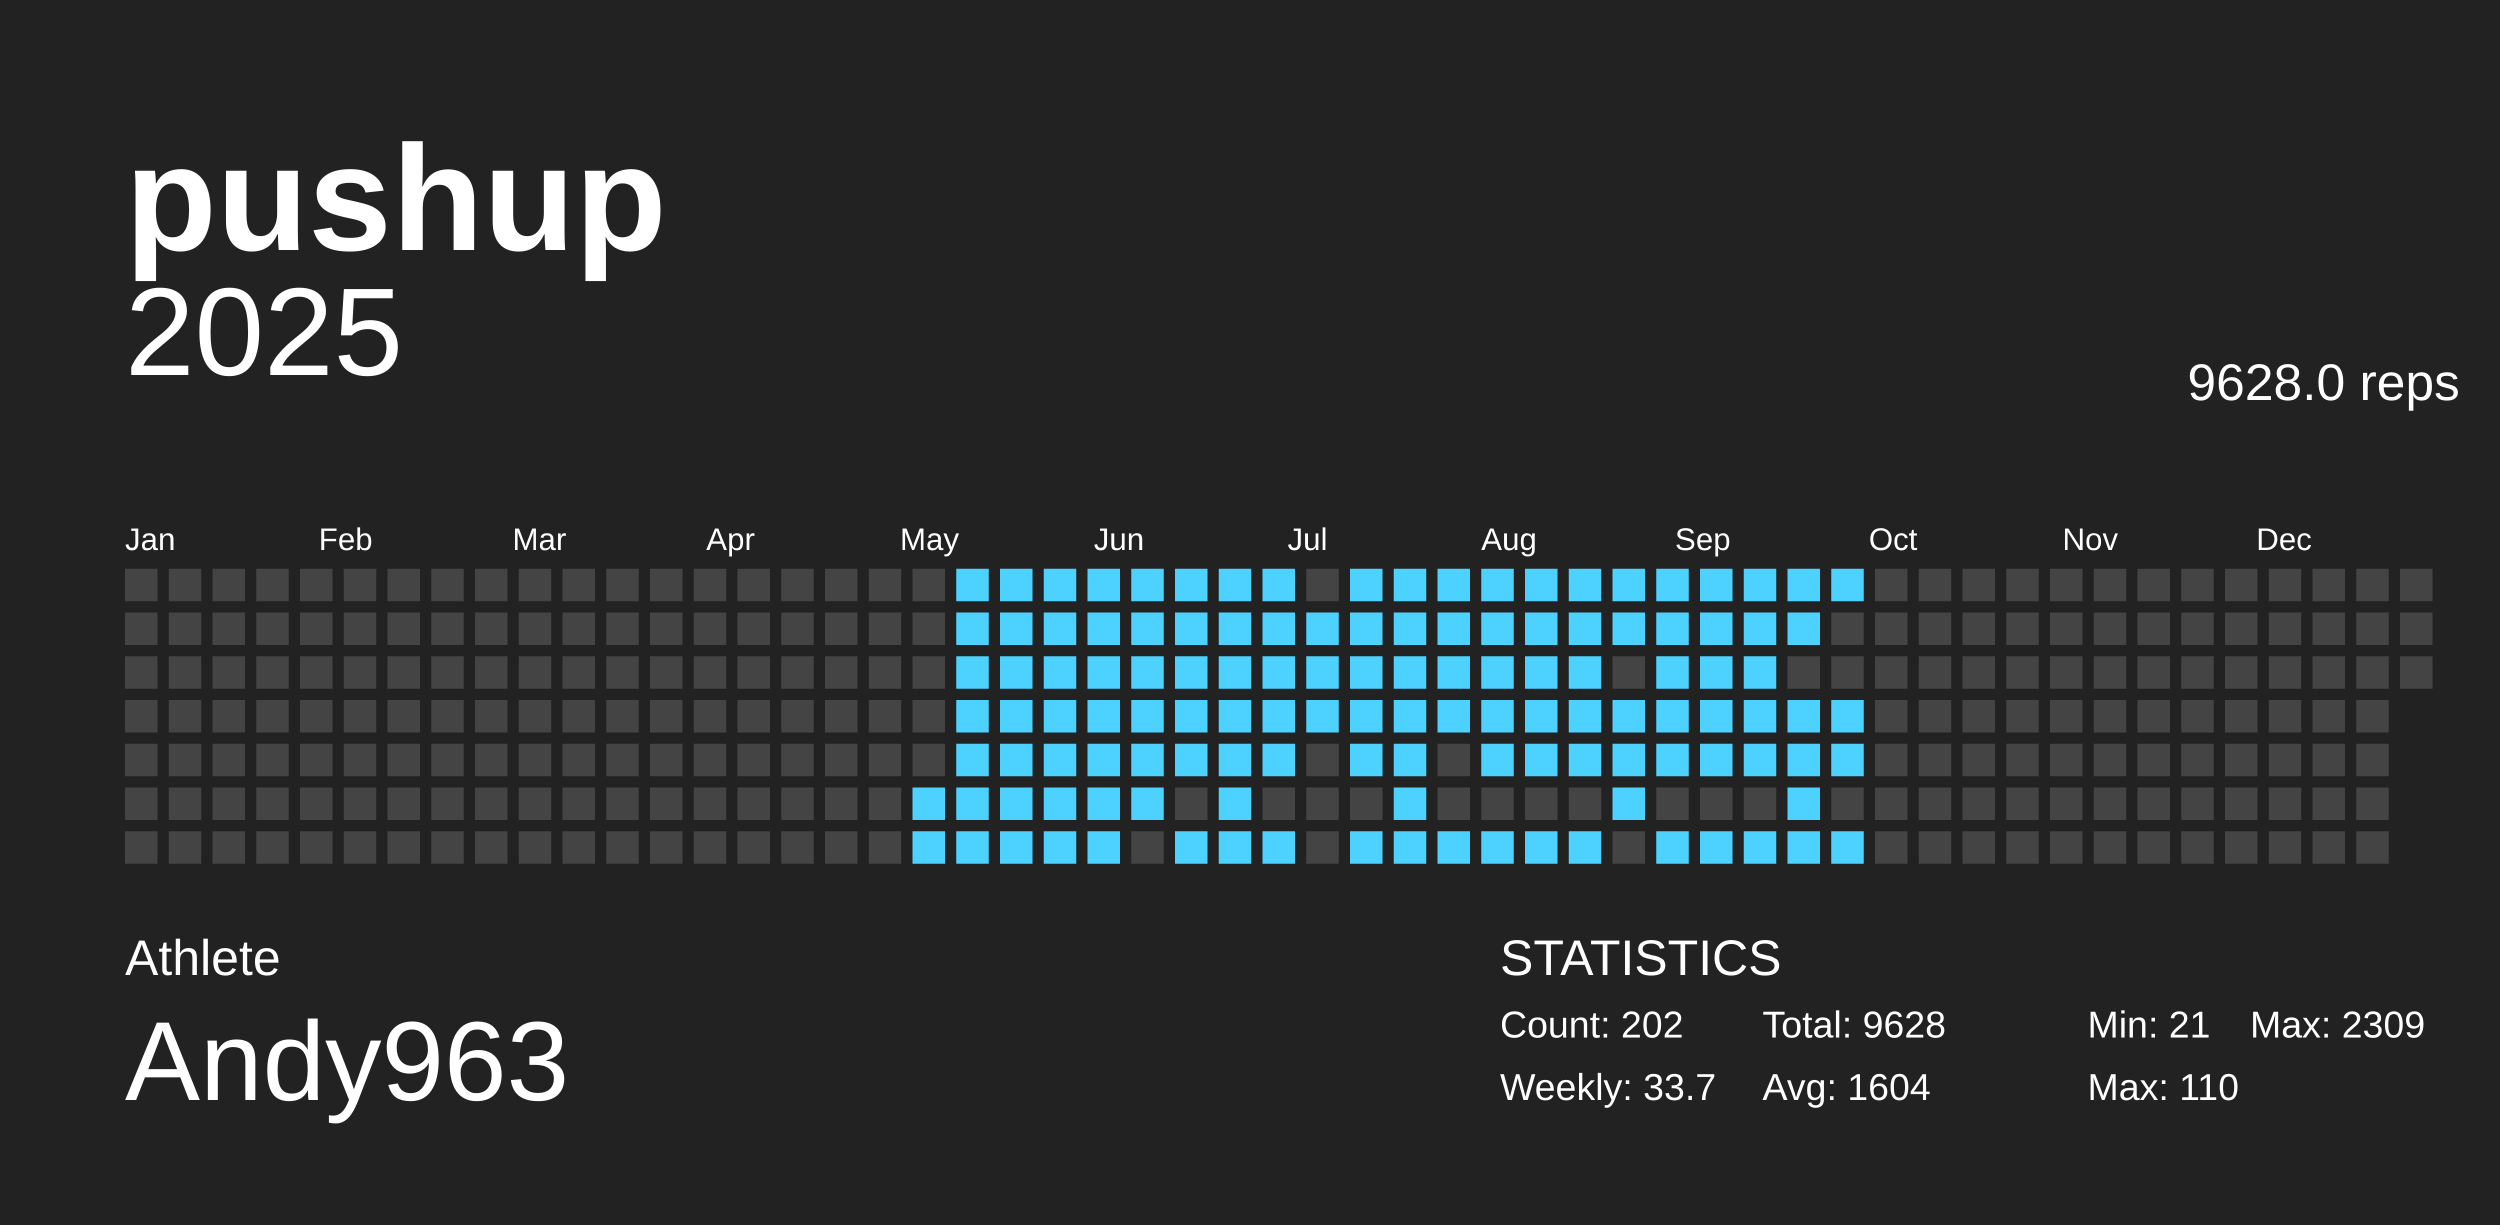
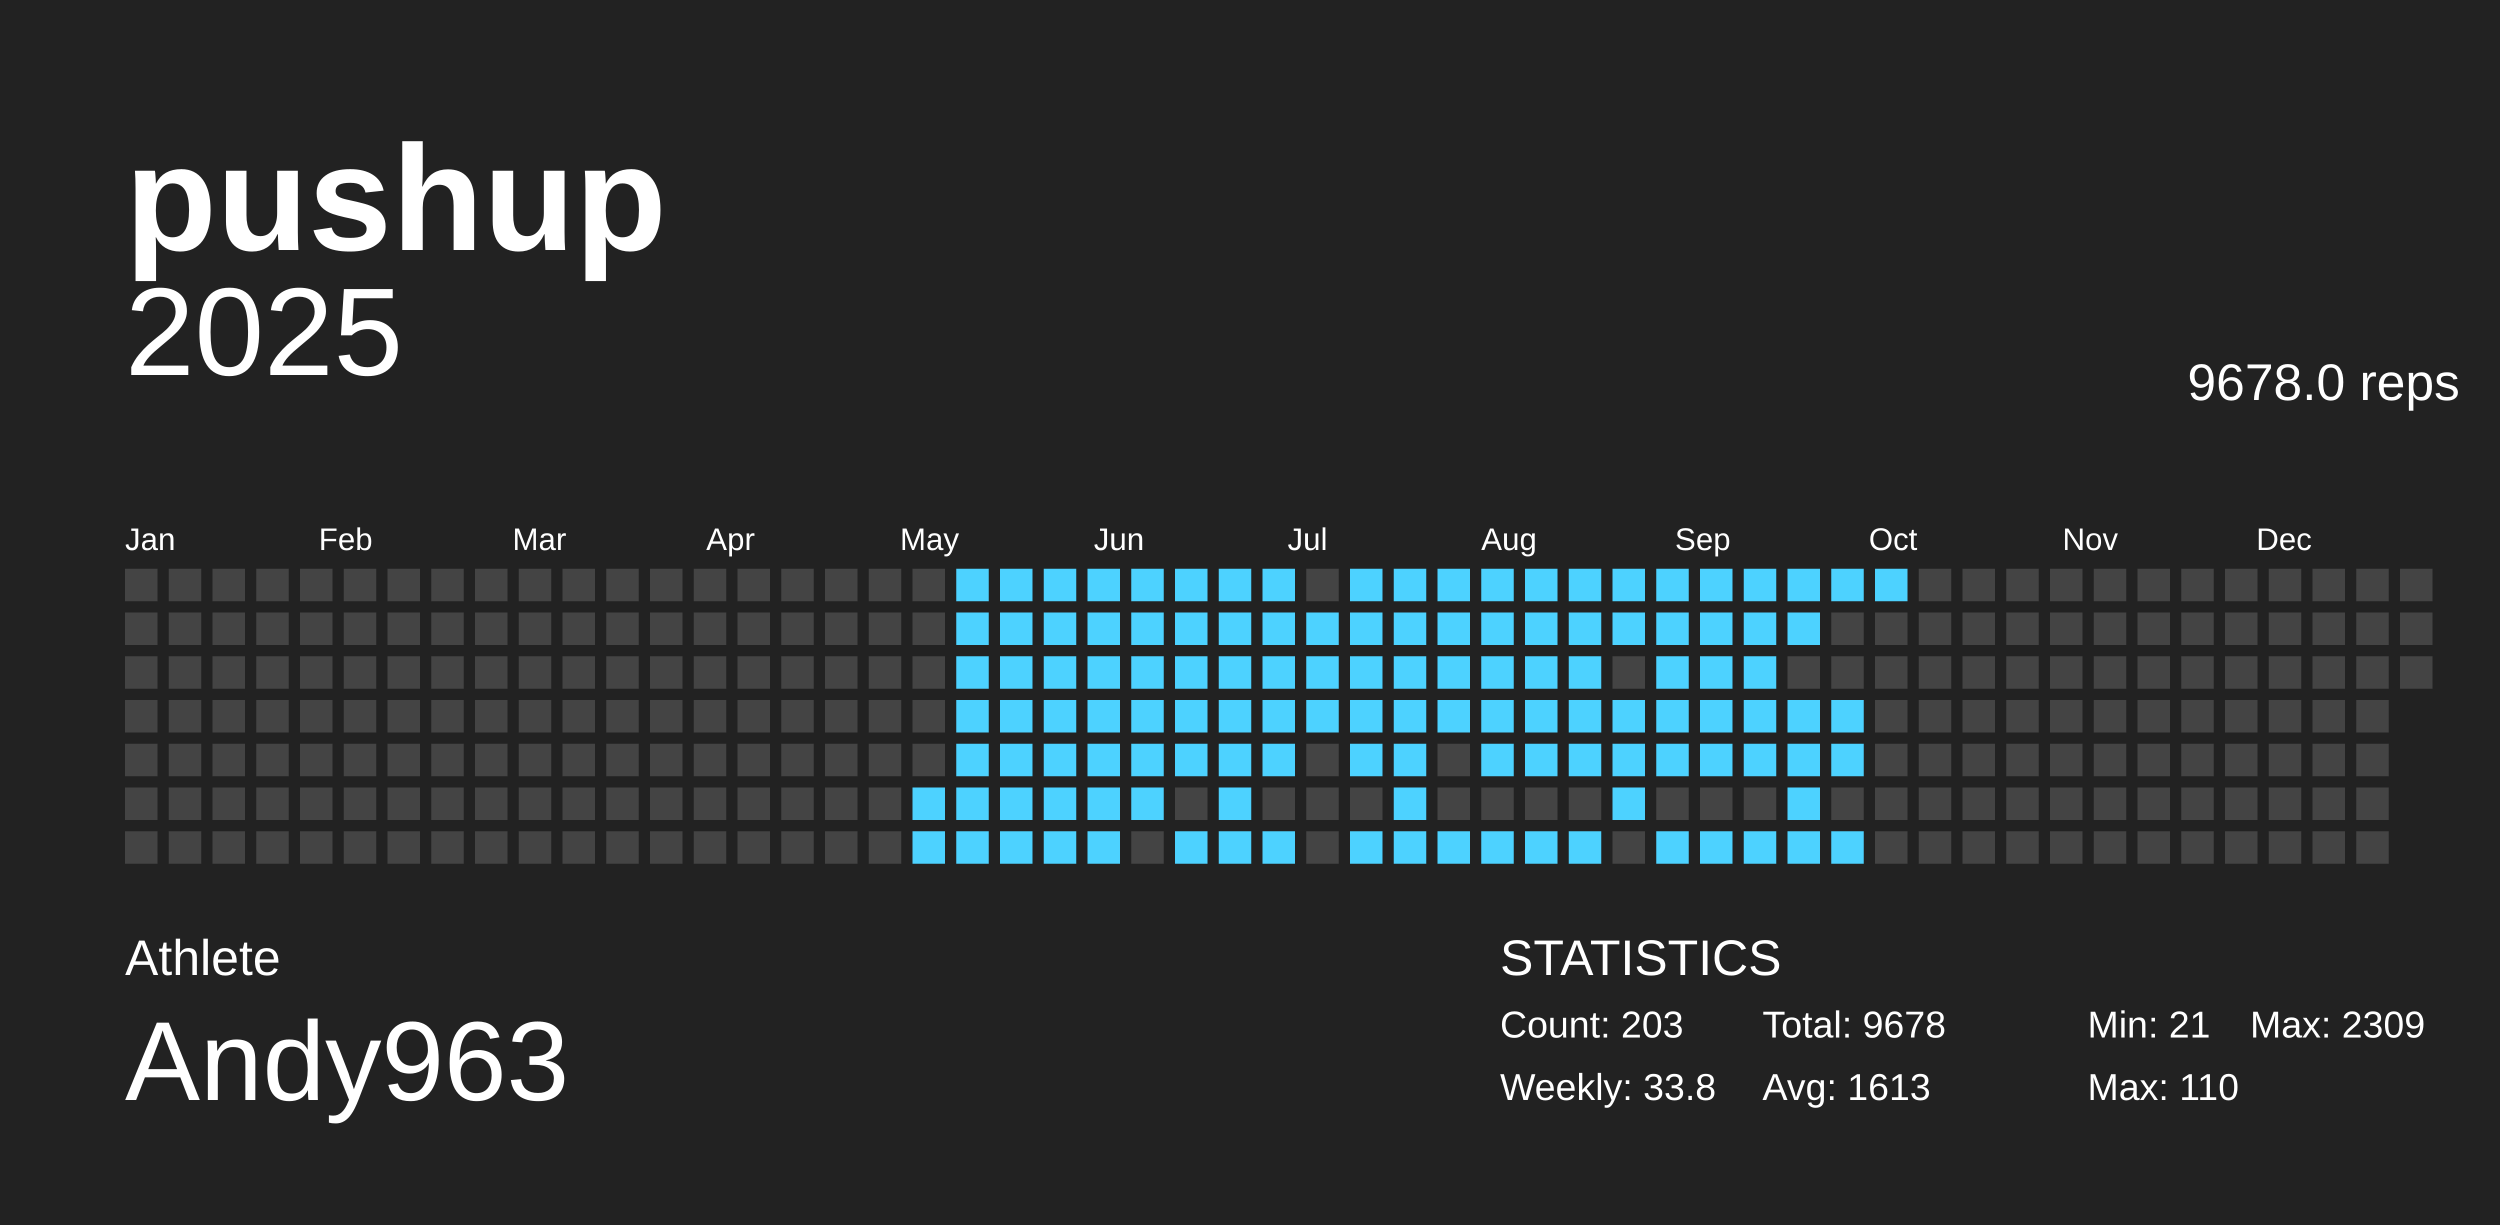
<svg xmlns="http://www.w3.org/2000/svg" baseProfile="full" height="98mm" version="1.1" viewBox="0,0,200,98" width="200mm">
  <defs />
  <g>
    <rect fill="#222222" height="98" width="200" x="0" y="0" />
    <g id="year2025">
      <text alignment-baseline="hanging" fill="#FFFFFF" style="font-size:10.0px; font-family:Arial;" x="10" y="30">2025</text>
-       <text alignment-baseline="hanging" fill="#FFFFFF" style="font-size:4.125px; font-family:Arial;" x="175" y="32">9628.0 reps</text>
+       <text alignment-baseline="hanging" fill="#FFFFFF" style="font-size:4.125px; font-family:Arial;" x="175" y="32">9678.0 reps</text>
      <text fill="#FFFFFF" style="font-size:2.5px; font-family:Arial" x="10.0" y="44">Jan</text>
      <text fill="#FFFFFF" style="font-size:2.5px; font-family:Arial" x="25.5" y="44">Feb</text>
      <text fill="#FFFFFF" style="font-size:2.5px; font-family:Arial" x="41.0" y="44">Mar</text>
      <text fill="#FFFFFF" style="font-size:2.5px; font-family:Arial" x="56.5" y="44">Apr</text>
      <text fill="#FFFFFF" style="font-size:2.5px; font-family:Arial" x="72.0" y="44">May</text>
      <text fill="#FFFFFF" style="font-size:2.5px; font-family:Arial" x="87.5" y="44">Jun</text>
      <text fill="#FFFFFF" style="font-size:2.5px; font-family:Arial" x="103.0" y="44">Jul</text>
      <text fill="#FFFFFF" style="font-size:2.5px; font-family:Arial" x="118.5" y="44">Aug</text>
      <text fill="#FFFFFF" style="font-size:2.5px; font-family:Arial" x="134.0" y="44">Sep</text>
      <text fill="#FFFFFF" style="font-size:2.5px; font-family:Arial" x="149.5" y="44">Oct</text>
      <text fill="#FFFFFF" style="font-size:2.5px; font-family:Arial" x="165.0" y="44">Nov</text>
      <text fill="#FFFFFF" style="font-size:2.5px; font-family:Arial" x="180.5" y="44">Dec</text>
      <rect fill="#444444" height="2.6" width="2.6" x="10.0" y="45.5" />
      <rect fill="#444444" height="2.6" width="2.6" x="10.0" y="49.0" />
      <rect fill="#444444" height="2.6" width="2.6" x="10.0" y="52.5" />
      <rect fill="#444444" height="2.6" width="2.6" x="10.0" y="56.0" />
      <rect fill="#444444" height="2.6" width="2.6" x="10.0" y="59.5" />
      <rect fill="#444444" height="2.6" width="2.6" x="10.0" y="63.0" />
      <rect fill="#444444" height="2.6" width="2.6" x="10.0" y="66.5" />
      <rect fill="#444444" height="2.6" width="2.6" x="13.5" y="45.5" />
      <rect fill="#444444" height="2.6" width="2.6" x="13.5" y="49.0" />
      <rect fill="#444444" height="2.6" width="2.6" x="13.5" y="52.5" />
      <rect fill="#444444" height="2.6" width="2.6" x="13.5" y="56.0" />
      <rect fill="#444444" height="2.6" width="2.6" x="13.5" y="59.5" />
      <rect fill="#444444" height="2.6" width="2.6" x="13.5" y="63.0" />
      <rect fill="#444444" height="2.6" width="2.6" x="13.5" y="66.5" />
      <rect fill="#444444" height="2.6" width="2.6" x="17.0" y="45.5" />
      <rect fill="#444444" height="2.6" width="2.6" x="17.0" y="49.0" />
      <rect fill="#444444" height="2.6" width="2.6" x="17.0" y="52.5" />
      <rect fill="#444444" height="2.6" width="2.6" x="17.0" y="56.0" />
      <rect fill="#444444" height="2.6" width="2.6" x="17.0" y="59.5" />
      <rect fill="#444444" height="2.6" width="2.6" x="17.0" y="63.0" />
      <rect fill="#444444" height="2.6" width="2.6" x="17.0" y="66.5" />
      <rect fill="#444444" height="2.6" width="2.6" x="20.5" y="45.5" />
      <rect fill="#444444" height="2.6" width="2.6" x="20.5" y="49.0" />
      <rect fill="#444444" height="2.6" width="2.6" x="20.5" y="52.5" />
      <rect fill="#444444" height="2.6" width="2.6" x="20.5" y="56.0" />
      <rect fill="#444444" height="2.6" width="2.6" x="20.5" y="59.5" />
      <rect fill="#444444" height="2.6" width="2.6" x="20.5" y="63.0" />
      <rect fill="#444444" height="2.6" width="2.6" x="20.5" y="66.5" />
      <rect fill="#444444" height="2.6" width="2.6" x="24.0" y="45.5" />
      <rect fill="#444444" height="2.6" width="2.6" x="24.0" y="49.0" />
      <rect fill="#444444" height="2.6" width="2.6" x="24.0" y="52.5" />
      <rect fill="#444444" height="2.6" width="2.6" x="24.0" y="56.0" />
      <rect fill="#444444" height="2.6" width="2.6" x="24.0" y="59.5" />
      <rect fill="#444444" height="2.6" width="2.6" x="24.0" y="63.0" />
      <rect fill="#444444" height="2.6" width="2.6" x="24.0" y="66.5" />
      <rect fill="#444444" height="2.6" width="2.6" x="27.5" y="45.5" />
      <rect fill="#444444" height="2.6" width="2.6" x="27.5" y="49.0" />
      <rect fill="#444444" height="2.6" width="2.6" x="27.5" y="52.5" />
      <rect fill="#444444" height="2.6" width="2.6" x="27.5" y="56.0" />
      <rect fill="#444444" height="2.6" width="2.6" x="27.5" y="59.5" />
      <rect fill="#444444" height="2.6" width="2.6" x="27.5" y="63.0" />
      <rect fill="#444444" height="2.6" width="2.6" x="27.5" y="66.5" />
      <rect fill="#444444" height="2.6" width="2.6" x="31.0" y="45.5" />
      <rect fill="#444444" height="2.6" width="2.6" x="31.0" y="49.0" />
      <rect fill="#444444" height="2.6" width="2.6" x="31.0" y="52.5" />
      <rect fill="#444444" height="2.6" width="2.6" x="31.0" y="56.0" />
      <rect fill="#444444" height="2.6" width="2.6" x="31.0" y="59.5" />
      <rect fill="#444444" height="2.6" width="2.6" x="31.0" y="63.0" />
      <rect fill="#444444" height="2.6" width="2.6" x="31.0" y="66.5" />
      <rect fill="#444444" height="2.6" width="2.6" x="34.5" y="45.5" />
      <rect fill="#444444" height="2.6" width="2.6" x="34.5" y="49.0" />
      <rect fill="#444444" height="2.6" width="2.6" x="34.5" y="52.5" />
      <rect fill="#444444" height="2.6" width="2.6" x="34.5" y="56.0" />
      <rect fill="#444444" height="2.6" width="2.6" x="34.5" y="59.5" />
      <rect fill="#444444" height="2.6" width="2.6" x="34.5" y="63.0" />
      <rect fill="#444444" height="2.6" width="2.6" x="34.5" y="66.5" />
      <rect fill="#444444" height="2.6" width="2.6" x="38.0" y="45.5" />
      <rect fill="#444444" height="2.6" width="2.6" x="38.0" y="49.0" />
      <rect fill="#444444" height="2.6" width="2.6" x="38.0" y="52.5" />
      <rect fill="#444444" height="2.6" width="2.6" x="38.0" y="56.0" />
      <rect fill="#444444" height="2.6" width="2.6" x="38.0" y="59.5" />
      <rect fill="#444444" height="2.6" width="2.6" x="38.0" y="63.0" />
      <rect fill="#444444" height="2.6" width="2.6" x="38.0" y="66.5" />
      <rect fill="#444444" height="2.6" width="2.6" x="41.5" y="45.5" />
      <rect fill="#444444" height="2.6" width="2.6" x="41.5" y="49.0" />
      <rect fill="#444444" height="2.6" width="2.6" x="41.5" y="52.5" />
      <rect fill="#444444" height="2.6" width="2.6" x="41.5" y="56.0" />
      <rect fill="#444444" height="2.6" width="2.6" x="41.5" y="59.5" />
      <rect fill="#444444" height="2.6" width="2.6" x="41.5" y="63.0" />
      <rect fill="#444444" height="2.6" width="2.6" x="41.5" y="66.5" />
      <rect fill="#444444" height="2.6" width="2.6" x="45.0" y="45.5" />
      <rect fill="#444444" height="2.6" width="2.6" x="45.0" y="49.0" />
      <rect fill="#444444" height="2.6" width="2.6" x="45.0" y="52.5" />
      <rect fill="#444444" height="2.6" width="2.6" x="45.0" y="56.0" />
      <rect fill="#444444" height="2.6" width="2.6" x="45.0" y="59.5" />
      <rect fill="#444444" height="2.6" width="2.6" x="45.0" y="63.0" />
      <rect fill="#444444" height="2.6" width="2.6" x="45.0" y="66.5" />
      <rect fill="#444444" height="2.6" width="2.6" x="48.5" y="45.5" />
      <rect fill="#444444" height="2.6" width="2.6" x="48.5" y="49.0" />
      <rect fill="#444444" height="2.6" width="2.6" x="48.5" y="52.5" />
      <rect fill="#444444" height="2.6" width="2.6" x="48.5" y="56.0" />
      <rect fill="#444444" height="2.6" width="2.6" x="48.5" y="59.5" />
      <rect fill="#444444" height="2.6" width="2.6" x="48.5" y="63.0" />
      <rect fill="#444444" height="2.6" width="2.6" x="48.5" y="66.5" />
      <rect fill="#444444" height="2.6" width="2.6" x="52.0" y="45.5" />
      <rect fill="#444444" height="2.6" width="2.6" x="52.0" y="49.0" />
      <rect fill="#444444" height="2.6" width="2.6" x="52.0" y="52.5" />
      <rect fill="#444444" height="2.6" width="2.6" x="52.0" y="56.0" />
      <rect fill="#444444" height="2.6" width="2.6" x="52.0" y="59.5" />
      <rect fill="#444444" height="2.6" width="2.6" x="52.0" y="63.0" />
      <rect fill="#444444" height="2.6" width="2.6" x="52.0" y="66.5" />
      <rect fill="#444444" height="2.6" width="2.6" x="55.5" y="45.5" />
      <rect fill="#444444" height="2.6" width="2.6" x="55.5" y="49.0" />
      <rect fill="#444444" height="2.6" width="2.6" x="55.5" y="52.5" />
      <rect fill="#444444" height="2.6" width="2.6" x="55.5" y="56.0" />
      <rect fill="#444444" height="2.6" width="2.6" x="55.5" y="59.5" />
      <rect fill="#444444" height="2.6" width="2.6" x="55.5" y="63.0" />
      <rect fill="#444444" height="2.6" width="2.6" x="55.5" y="66.5" />
      <rect fill="#444444" height="2.6" width="2.6" x="59.0" y="45.5" />
      <rect fill="#444444" height="2.6" width="2.6" x="59.0" y="49.0" />
      <rect fill="#444444" height="2.6" width="2.6" x="59.0" y="52.5" />
      <rect fill="#444444" height="2.6" width="2.6" x="59.0" y="56.0" />
      <rect fill="#444444" height="2.6" width="2.6" x="59.0" y="59.5" />
      <rect fill="#444444" height="2.6" width="2.6" x="59.0" y="63.0" />
      <rect fill="#444444" height="2.6" width="2.6" x="59.0" y="66.5" />
      <rect fill="#444444" height="2.6" width="2.6" x="62.5" y="45.5" />
      <rect fill="#444444" height="2.6" width="2.6" x="62.5" y="49.0" />
      <rect fill="#444444" height="2.6" width="2.6" x="62.5" y="52.5" />
      <rect fill="#444444" height="2.6" width="2.6" x="62.5" y="56.0" />
      <rect fill="#444444" height="2.6" width="2.6" x="62.5" y="59.5" />
      <rect fill="#444444" height="2.6" width="2.6" x="62.5" y="63.0" />
      <rect fill="#444444" height="2.6" width="2.6" x="62.5" y="66.5" />
      <rect fill="#444444" height="2.6" width="2.6" x="66.0" y="45.5" />
      <rect fill="#444444" height="2.6" width="2.6" x="66.0" y="49.0" />
      <rect fill="#444444" height="2.6" width="2.6" x="66.0" y="52.5" />
      <rect fill="#444444" height="2.6" width="2.6" x="66.0" y="56.0" />
      <rect fill="#444444" height="2.6" width="2.6" x="66.0" y="59.5" />
      <rect fill="#444444" height="2.6" width="2.6" x="66.0" y="63.0" />
      <rect fill="#444444" height="2.6" width="2.6" x="66.0" y="66.5" />
      <rect fill="#444444" height="2.6" width="2.6" x="69.5" y="45.5" />
      <rect fill="#444444" height="2.6" width="2.6" x="69.5" y="49.0" />
      <rect fill="#444444" height="2.6" width="2.6" x="69.5" y="52.5" />
      <rect fill="#444444" height="2.6" width="2.6" x="69.5" y="56.0" />
      <rect fill="#444444" height="2.6" width="2.6" x="69.5" y="59.5" />
      <rect fill="#444444" height="2.6" width="2.6" x="69.5" y="63.0" />
      <rect fill="#444444" height="2.6" width="2.6" x="69.5" y="66.5" />
      <rect fill="#444444" height="2.6" width="2.6" x="73.0" y="45.5" />
      <rect fill="#444444" height="2.6" width="2.6" x="73.0" y="49.0" />
      <rect fill="#444444" height="2.6" width="2.6" x="73.0" y="52.5" />
      <rect fill="#444444" height="2.6" width="2.6" x="73.0" y="56.0" />
      <rect fill="#444444" height="2.6" width="2.6" x="73.0" y="59.5" />
      <rect fill="#4dd2ff" height="2.6" width="2.6" x="73.0" y="63.0" />
      <rect fill="#4dd2ff" height="2.6" width="2.6" x="73.0" y="66.5" />
      <rect fill="#4dd2ff" height="2.6" width="2.6" x="76.5" y="45.5" />
      <rect fill="#4dd2ff" height="2.6" width="2.6" x="76.5" y="49.0" />
      <rect fill="#4dd2ff" height="2.6" width="2.6" x="76.5" y="52.5" />
      <rect fill="#4dd2ff" height="2.6" width="2.6" x="76.5" y="56.0" />
      <rect fill="#4dd2ff" height="2.6" width="2.6" x="76.5" y="59.5" />
      <rect fill="#4dd2ff" height="2.6" width="2.6" x="76.5" y="63.0" />
      <rect fill="#4dd2ff" height="2.6" width="2.6" x="76.5" y="66.5" />
      <rect fill="#4dd2ff" height="2.6" width="2.6" x="80.0" y="45.5" />
      <rect fill="#4dd2ff" height="2.6" width="2.6" x="80.0" y="49.0" />
      <rect fill="#4dd2ff" height="2.6" width="2.6" x="80.0" y="52.5" />
      <rect fill="#4dd2ff" height="2.6" width="2.6" x="80.0" y="56.0" />
      <rect fill="#4dd2ff" height="2.6" width="2.6" x="80.0" y="59.5" />
      <rect fill="#4dd2ff" height="2.6" width="2.6" x="80.0" y="63.0" />
      <rect fill="#4dd2ff" height="2.6" width="2.6" x="80.0" y="66.5" />
      <rect fill="#4dd2ff" height="2.6" width="2.6" x="83.5" y="45.5" />
      <rect fill="#4dd2ff" height="2.6" width="2.6" x="83.5" y="49.0" />
      <rect fill="#4dd2ff" height="2.6" width="2.6" x="83.5" y="52.5" />
      <rect fill="#4dd2ff" height="2.6" width="2.6" x="83.5" y="56.0" />
      <rect fill="#4dd2ff" height="2.6" width="2.6" x="83.5" y="59.5" />
      <rect fill="#4dd2ff" height="2.6" width="2.6" x="83.5" y="63.0" />
      <rect fill="#4dd2ff" height="2.6" width="2.6" x="83.5" y="66.5" />
      <rect fill="#4dd2ff" height="2.6" width="2.6" x="87.0" y="45.5" />
      <rect fill="#4dd2ff" height="2.6" width="2.6" x="87.0" y="49.0" />
      <rect fill="#4dd2ff" height="2.6" width="2.6" x="87.0" y="52.5" />
      <rect fill="#4dd2ff" height="2.6" width="2.6" x="87.0" y="56.0" />
      <rect fill="#4dd2ff" height="2.6" width="2.6" x="87.0" y="59.5" />
      <rect fill="#4dd2ff" height="2.6" width="2.6" x="87.0" y="63.0" />
      <rect fill="#4dd2ff" height="2.6" width="2.6" x="87.0" y="66.5" />
      <rect fill="#4dd2ff" height="2.6" width="2.6" x="90.5" y="45.5" />
      <rect fill="#4dd2ff" height="2.6" width="2.6" x="90.5" y="49.0" />
      <rect fill="#4dd2ff" height="2.6" width="2.6" x="90.5" y="52.5" />
      <rect fill="#4dd2ff" height="2.6" width="2.6" x="90.5" y="56.0" />
      <rect fill="#4dd2ff" height="2.6" width="2.6" x="90.5" y="59.5" />
      <rect fill="#4dd2ff" height="2.6" width="2.6" x="90.5" y="63.0" />
      <rect fill="#444444" height="2.6" width="2.6" x="90.5" y="66.5" />
      <rect fill="#4dd2ff" height="2.6" width="2.6" x="94.0" y="45.5" />
      <rect fill="#4dd2ff" height="2.6" width="2.6" x="94.0" y="49.0" />
      <rect fill="#4dd2ff" height="2.6" width="2.6" x="94.0" y="52.5" />
      <rect fill="#4dd2ff" height="2.6" width="2.6" x="94.0" y="56.0" />
      <rect fill="#4dd2ff" height="2.6" width="2.6" x="94.0" y="59.5" />
      <rect fill="#444444" height="2.6" width="2.6" x="94.0" y="63.0" />
      <rect fill="#4dd2ff" height="2.6" width="2.6" x="94.0" y="66.5" />
      <rect fill="#4dd2ff" height="2.6" width="2.6" x="97.5" y="45.5" />
      <rect fill="#4dd2ff" height="2.6" width="2.6" x="97.5" y="49.0" />
      <rect fill="#4dd2ff" height="2.6" width="2.6" x="97.5" y="52.5" />
      <rect fill="#4dd2ff" height="2.6" width="2.6" x="97.5" y="56.0" />
      <rect fill="#4dd2ff" height="2.6" width="2.6" x="97.5" y="59.5" />
      <rect fill="#4dd2ff" height="2.6" width="2.6" x="97.5" y="63.0" />
      <rect fill="#4dd2ff" height="2.6" width="2.6" x="97.5" y="66.5" />
      <rect fill="#4dd2ff" height="2.6" width="2.6" x="101.0" y="45.5" />
      <rect fill="#4dd2ff" height="2.6" width="2.6" x="101.0" y="49.0" />
      <rect fill="#4dd2ff" height="2.6" width="2.6" x="101.0" y="52.5" />
      <rect fill="#4dd2ff" height="2.6" width="2.6" x="101.0" y="56.0" />
      <rect fill="#4dd2ff" height="2.6" width="2.6" x="101.0" y="59.5" />
      <rect fill="#444444" height="2.6" width="2.6" x="101.0" y="63.0" />
      <rect fill="#4dd2ff" height="2.6" width="2.6" x="101.0" y="66.5" />
      <rect fill="#444444" height="2.6" width="2.6" x="104.5" y="45.5" />
      <rect fill="#4dd2ff" height="2.6" width="2.6" x="104.5" y="49.0" />
      <rect fill="#4dd2ff" height="2.6" width="2.6" x="104.5" y="52.5" />
      <rect fill="#4dd2ff" height="2.6" width="2.6" x="104.5" y="56.0" />
      <rect fill="#444444" height="2.6" width="2.6" x="104.5" y="59.5" />
      <rect fill="#444444" height="2.6" width="2.6" x="104.5" y="63.0" />
      <rect fill="#444444" height="2.6" width="2.6" x="104.5" y="66.5" />
      <rect fill="#4dd2ff" height="2.6" width="2.6" x="108.0" y="45.5" />
      <rect fill="#4dd2ff" height="2.6" width="2.6" x="108.0" y="49.0" />
      <rect fill="#4dd2ff" height="2.6" width="2.6" x="108.0" y="52.5" />
      <rect fill="#4dd2ff" height="2.6" width="2.6" x="108.0" y="56.0" />
      <rect fill="#4dd2ff" height="2.6" width="2.6" x="108.0" y="59.5" />
      <rect fill="#444444" height="2.6" width="2.6" x="108.0" y="63.0" />
      <rect fill="#4dd2ff" height="2.6" width="2.6" x="108.0" y="66.5" />
      <rect fill="#4dd2ff" height="2.6" width="2.6" x="111.5" y="45.5" />
      <rect fill="#4dd2ff" height="2.6" width="2.6" x="111.5" y="49.0" />
      <rect fill="#4dd2ff" height="2.6" width="2.6" x="111.5" y="52.5" />
      <rect fill="#4dd2ff" height="2.6" width="2.6" x="111.5" y="56.0" />
      <rect fill="#4dd2ff" height="2.6" width="2.6" x="111.5" y="59.5" />
      <rect fill="#4dd2ff" height="2.6" width="2.6" x="111.5" y="63.0" />
      <rect fill="#4dd2ff" height="2.6" width="2.6" x="111.5" y="66.5" />
      <rect fill="#4dd2ff" height="2.6" width="2.6" x="115.0" y="45.5" />
      <rect fill="#4dd2ff" height="2.6" width="2.6" x="115.0" y="49.0" />
      <rect fill="#4dd2ff" height="2.6" width="2.6" x="115.0" y="52.5" />
      <rect fill="#4dd2ff" height="2.6" width="2.6" x="115.0" y="56.0" />
      <rect fill="#444444" height="2.6" width="2.6" x="115.0" y="59.5" />
      <rect fill="#444444" height="2.6" width="2.6" x="115.0" y="63.0" />
      <rect fill="#4dd2ff" height="2.6" width="2.6" x="115.0" y="66.5" />
      <rect fill="#4dd2ff" height="2.6" width="2.6" x="118.5" y="45.5" />
      <rect fill="#4dd2ff" height="2.6" width="2.6" x="118.5" y="49.0" />
      <rect fill="#4dd2ff" height="2.6" width="2.6" x="118.5" y="52.5" />
      <rect fill="#4dd2ff" height="2.6" width="2.6" x="118.5" y="56.0" />
      <rect fill="#4dd2ff" height="2.6" width="2.6" x="118.5" y="59.5" />
      <rect fill="#444444" height="2.6" width="2.6" x="118.5" y="63.0" />
      <rect fill="#4dd2ff" height="2.6" width="2.6" x="118.5" y="66.5" />
      <rect fill="#4dd2ff" height="2.6" width="2.6" x="122.0" y="45.5" />
      <rect fill="#4dd2ff" height="2.6" width="2.6" x="122.0" y="49.0" />
      <rect fill="#4dd2ff" height="2.6" width="2.6" x="122.0" y="52.5" />
      <rect fill="#4dd2ff" height="2.6" width="2.6" x="122.0" y="56.0" />
      <rect fill="#4dd2ff" height="2.6" width="2.6" x="122.0" y="59.5" />
      <rect fill="#444444" height="2.6" width="2.6" x="122.0" y="63.0" />
      <rect fill="#4dd2ff" height="2.6" width="2.6" x="122.0" y="66.5" />
      <rect fill="#4dd2ff" height="2.6" width="2.6" x="125.5" y="45.5" />
      <rect fill="#4dd2ff" height="2.6" width="2.6" x="125.5" y="49.0" />
      <rect fill="#4dd2ff" height="2.6" width="2.6" x="125.5" y="52.5" />
      <rect fill="#4dd2ff" height="2.6" width="2.6" x="125.5" y="56.0" />
      <rect fill="#4dd2ff" height="2.6" width="2.6" x="125.5" y="59.5" />
      <rect fill="#444444" height="2.6" width="2.6" x="125.5" y="63.0" />
      <rect fill="#4dd2ff" height="2.6" width="2.6" x="125.5" y="66.5" />
      <rect fill="#4dd2ff" height="2.6" width="2.6" x="129.0" y="45.5" />
      <rect fill="#4dd2ff" height="2.6" width="2.6" x="129.0" y="49.0" />
      <rect fill="#444444" height="2.6" width="2.6" x="129.0" y="52.5" />
      <rect fill="#4dd2ff" height="2.6" width="2.6" x="129.0" y="56.0" />
      <rect fill="#4dd2ff" height="2.6" width="2.6" x="129.0" y="59.5" />
      <rect fill="#4dd2ff" height="2.6" width="2.6" x="129.0" y="63.0" />
      <rect fill="#444444" height="2.6" width="2.6" x="129.0" y="66.5" />
      <rect fill="#4dd2ff" height="2.6" width="2.6" x="132.5" y="45.5" />
      <rect fill="#4dd2ff" height="2.6" width="2.6" x="132.5" y="49.0" />
      <rect fill="#4dd2ff" height="2.6" width="2.6" x="132.5" y="52.5" />
      <rect fill="#4dd2ff" height="2.6" width="2.6" x="132.5" y="56.0" />
      <rect fill="#4dd2ff" height="2.6" width="2.6" x="132.5" y="59.5" />
      <rect fill="#444444" height="2.6" width="2.6" x="132.5" y="63.0" />
      <rect fill="#4dd2ff" height="2.6" width="2.6" x="132.5" y="66.5" />
      <rect fill="#4dd2ff" height="2.6" width="2.6" x="136.0" y="45.5" />
      <rect fill="#4dd2ff" height="2.6" width="2.6" x="136.0" y="49.0" />
      <rect fill="#4dd2ff" height="2.6" width="2.6" x="136.0" y="52.5" />
      <rect fill="#4dd2ff" height="2.6" width="2.6" x="136.0" y="56.0" />
      <rect fill="#4dd2ff" height="2.6" width="2.6" x="136.0" y="59.5" />
      <rect fill="#444444" height="2.6" width="2.6" x="136.0" y="63.0" />
      <rect fill="#4dd2ff" height="2.6" width="2.6" x="136.0" y="66.5" />
      <rect fill="#4dd2ff" height="2.6" width="2.6" x="139.5" y="45.5" />
      <rect fill="#4dd2ff" height="2.6" width="2.6" x="139.5" y="49.0" />
      <rect fill="#4dd2ff" height="2.6" width="2.6" x="139.5" y="52.5" />
      <rect fill="#4dd2ff" height="2.6" width="2.6" x="139.5" y="56.0" />
      <rect fill="#4dd2ff" height="2.6" width="2.6" x="139.5" y="59.5" />
      <rect fill="#444444" height="2.6" width="2.6" x="139.5" y="63.0" />
      <rect fill="#4dd2ff" height="2.6" width="2.6" x="139.5" y="66.5" />
      <rect fill="#4dd2ff" height="2.6" width="2.6" x="143.0" y="45.5" />
      <rect fill="#4dd2ff" height="2.6" width="2.6" x="143.0" y="49.0" />
      <rect fill="#444444" height="2.6" width="2.6" x="143.0" y="52.5" />
      <rect fill="#4dd2ff" height="2.6" width="2.6" x="143.0" y="56.0" />
      <rect fill="#4dd2ff" height="2.6" width="2.6" x="143.0" y="59.5" />
      <rect fill="#4dd2ff" height="2.6" width="2.6" x="143.0" y="63.0" />
      <rect fill="#4dd2ff" height="2.6" width="2.6" x="143.0" y="66.5" />
      <rect fill="#4dd2ff" height="2.6" width="2.6" x="146.5" y="45.5" />
      <rect fill="#444444" height="2.6" width="2.6" x="146.5" y="49.0" />
      <rect fill="#444444" height="2.6" width="2.6" x="146.5" y="52.5" />
      <rect fill="#4dd2ff" height="2.6" width="2.6" x="146.5" y="56.0" />
      <rect fill="#4dd2ff" height="2.6" width="2.6" x="146.5" y="59.5" />
      <rect fill="#444444" height="2.6" width="2.6" x="146.5" y="63.0" />
      <rect fill="#4dd2ff" height="2.6" width="2.6" x="146.5" y="66.5" />
-       <rect fill="#444444" height="2.6" width="2.6" x="150.0" y="45.5" />
+       <rect fill="#4dd2ff" height="2.6" width="2.6" x="150.0" y="45.5" />
      <rect fill="#444444" height="2.6" width="2.6" x="150.0" y="49.0" />
      <rect fill="#444444" height="2.6" width="2.6" x="150.0" y="52.5" />
      <rect fill="#444444" height="2.6" width="2.6" x="150.0" y="56.0" />
      <rect fill="#444444" height="2.6" width="2.6" x="150.0" y="59.5" />
      <rect fill="#444444" height="2.6" width="2.6" x="150.0" y="63.0" />
      <rect fill="#444444" height="2.6" width="2.6" x="150.0" y="66.5" />
      <rect fill="#444444" height="2.6" width="2.6" x="153.5" y="45.5" />
      <rect fill="#444444" height="2.6" width="2.6" x="153.5" y="49.0" />
      <rect fill="#444444" height="2.6" width="2.6" x="153.5" y="52.5" />
      <rect fill="#444444" height="2.6" width="2.6" x="153.5" y="56.0" />
      <rect fill="#444444" height="2.6" width="2.6" x="153.5" y="59.5" />
      <rect fill="#444444" height="2.6" width="2.6" x="153.5" y="63.0" />
      <rect fill="#444444" height="2.6" width="2.6" x="153.5" y="66.5" />
      <rect fill="#444444" height="2.6" width="2.6" x="157.0" y="45.5" />
      <rect fill="#444444" height="2.6" width="2.6" x="157.0" y="49.0" />
      <rect fill="#444444" height="2.6" width="2.6" x="157.0" y="52.5" />
      <rect fill="#444444" height="2.6" width="2.6" x="157.0" y="56.0" />
      <rect fill="#444444" height="2.6" width="2.6" x="157.0" y="59.5" />
      <rect fill="#444444" height="2.6" width="2.6" x="157.0" y="63.0" />
      <rect fill="#444444" height="2.6" width="2.6" x="157.0" y="66.5" />
      <rect fill="#444444" height="2.6" width="2.6" x="160.5" y="45.5" />
      <rect fill="#444444" height="2.6" width="2.6" x="160.5" y="49.0" />
      <rect fill="#444444" height="2.6" width="2.6" x="160.5" y="52.5" />
      <rect fill="#444444" height="2.6" width="2.6" x="160.5" y="56.0" />
      <rect fill="#444444" height="2.6" width="2.6" x="160.5" y="59.5" />
      <rect fill="#444444" height="2.6" width="2.6" x="160.5" y="63.0" />
      <rect fill="#444444" height="2.6" width="2.6" x="160.5" y="66.5" />
      <rect fill="#444444" height="2.6" width="2.6" x="164.0" y="45.5" />
      <rect fill="#444444" height="2.6" width="2.6" x="164.0" y="49.0" />
      <rect fill="#444444" height="2.6" width="2.6" x="164.0" y="52.5" />
      <rect fill="#444444" height="2.6" width="2.6" x="164.0" y="56.0" />
      <rect fill="#444444" height="2.6" width="2.6" x="164.0" y="59.5" />
      <rect fill="#444444" height="2.6" width="2.6" x="164.0" y="63.0" />
      <rect fill="#444444" height="2.6" width="2.6" x="164.0" y="66.5" />
      <rect fill="#444444" height="2.6" width="2.6" x="167.5" y="45.5" />
      <rect fill="#444444" height="2.6" width="2.6" x="167.5" y="49.0" />
      <rect fill="#444444" height="2.6" width="2.6" x="167.5" y="52.5" />
      <rect fill="#444444" height="2.6" width="2.6" x="167.5" y="56.0" />
      <rect fill="#444444" height="2.6" width="2.6" x="167.5" y="59.5" />
      <rect fill="#444444" height="2.6" width="2.6" x="167.5" y="63.0" />
      <rect fill="#444444" height="2.6" width="2.6" x="167.5" y="66.5" />
      <rect fill="#444444" height="2.6" width="2.6" x="171.0" y="45.5" />
      <rect fill="#444444" height="2.6" width="2.6" x="171.0" y="49.0" />
      <rect fill="#444444" height="2.6" width="2.6" x="171.0" y="52.5" />
      <rect fill="#444444" height="2.6" width="2.6" x="171.0" y="56.0" />
      <rect fill="#444444" height="2.6" width="2.6" x="171.0" y="59.5" />
      <rect fill="#444444" height="2.6" width="2.6" x="171.0" y="63.0" />
      <rect fill="#444444" height="2.6" width="2.6" x="171.0" y="66.5" />
      <rect fill="#444444" height="2.6" width="2.6" x="174.5" y="45.5" />
      <rect fill="#444444" height="2.6" width="2.6" x="174.5" y="49.0" />
      <rect fill="#444444" height="2.6" width="2.6" x="174.5" y="52.5" />
      <rect fill="#444444" height="2.6" width="2.6" x="174.5" y="56.0" />
      <rect fill="#444444" height="2.6" width="2.6" x="174.5" y="59.5" />
      <rect fill="#444444" height="2.6" width="2.6" x="174.5" y="63.0" />
      <rect fill="#444444" height="2.6" width="2.6" x="174.5" y="66.5" />
      <rect fill="#444444" height="2.6" width="2.6" x="178.0" y="45.5" />
      <rect fill="#444444" height="2.6" width="2.6" x="178.0" y="49.0" />
      <rect fill="#444444" height="2.6" width="2.6" x="178.0" y="52.5" />
      <rect fill="#444444" height="2.6" width="2.6" x="178.0" y="56.0" />
      <rect fill="#444444" height="2.6" width="2.6" x="178.0" y="59.5" />
      <rect fill="#444444" height="2.6" width="2.6" x="178.0" y="63.0" />
      <rect fill="#444444" height="2.6" width="2.6" x="178.0" y="66.5" />
      <rect fill="#444444" height="2.6" width="2.6" x="181.5" y="45.5" />
      <rect fill="#444444" height="2.6" width="2.6" x="181.5" y="49.0" />
      <rect fill="#444444" height="2.6" width="2.6" x="181.5" y="52.5" />
      <rect fill="#444444" height="2.6" width="2.6" x="181.5" y="56.0" />
      <rect fill="#444444" height="2.6" width="2.6" x="181.5" y="59.5" />
      <rect fill="#444444" height="2.6" width="2.6" x="181.5" y="63.0" />
      <rect fill="#444444" height="2.6" width="2.6" x="181.5" y="66.5" />
      <rect fill="#444444" height="2.6" width="2.6" x="185.0" y="45.5" />
      <rect fill="#444444" height="2.6" width="2.6" x="185.0" y="49.0" />
      <rect fill="#444444" height="2.6" width="2.6" x="185.0" y="52.5" />
      <rect fill="#444444" height="2.6" width="2.6" x="185.0" y="56.0" />
      <rect fill="#444444" height="2.6" width="2.6" x="185.0" y="59.5" />
      <rect fill="#444444" height="2.6" width="2.6" x="185.0" y="63.0" />
      <rect fill="#444444" height="2.6" width="2.6" x="185.0" y="66.5" />
      <rect fill="#444444" height="2.6" width="2.6" x="188.5" y="45.5" />
      <rect fill="#444444" height="2.6" width="2.6" x="188.5" y="49.0" />
      <rect fill="#444444" height="2.6" width="2.6" x="188.5" y="52.5" />
      <rect fill="#444444" height="2.6" width="2.6" x="188.5" y="56.0" />
      <rect fill="#444444" height="2.6" width="2.6" x="188.5" y="59.5" />
      <rect fill="#444444" height="2.6" width="2.6" x="188.5" y="63.0" />
      <rect fill="#444444" height="2.6" width="2.6" x="188.5" y="66.5" />
      <rect fill="#444444" height="2.6" width="2.6" x="192.0" y="45.5" />
      <rect fill="#444444" height="2.6" width="2.6" x="192.0" y="49.0" />
      <rect fill="#444444" height="2.6" width="2.6" x="192.0" y="52.5" />
    </g>
  </g>
  <text fill="#FFFFFF" style="font-size:12px; font-family:Arial; font-weight:bold;" x="10" y="20">pushup</text>
  <text fill="#FFFFFF" style="font-size:4px; font-family:Arial" x="10" y="78">Athlete</text>
  <text fill="#FFFFFF" style="font-size:9px; font-family:Arial" x="10" y="88">Andy963</text>
  <text fill="#FFFFFF" style="font-size:4px; font-family:Arial" x="120" y="78">STATISTICS</text>
-   <text fill="#FFFFFF" style="font-size:3px; font-family:Arial" x="120" y="83">Count: 202</text>
-   <text fill="#FFFFFF" style="font-size:3px; font-family:Arial" x="120" y="88">Weekly: 33.7</text>
-   <text fill="#FFFFFF" style="font-size:3px; font-family:Arial" x="141" y="83">Total: 9628</text>
-   <text fill="#FFFFFF" style="font-size:3px; font-family:Arial" x="141" y="88">Avg: 1604</text>
+   <text fill="#FFFFFF" style="font-size:3px; font-family:Arial" x="120" y="83">Count: 203</text>
+   <text fill="#FFFFFF" style="font-size:3px; font-family:Arial" x="120" y="88">Weekly: 33.8</text>
+   <text fill="#FFFFFF" style="font-size:3px; font-family:Arial" x="141" y="83">Total: 9678</text>
+   <text fill="#FFFFFF" style="font-size:3px; font-family:Arial" x="141" y="88">Avg: 1613</text>
  <text fill="#FFFFFF" style="font-size:3px; font-family:Arial" x="167" y="83">Min: 21</text>
  <text fill="#FFFFFF" style="font-size:3px; font-family:Arial" x="167" y="88">Max: 110</text>
  <text fill="#FFFFFF" style="font-size:3px; font-family:Arial" x="180" y="83">Max: 2309</text>
</svg>
